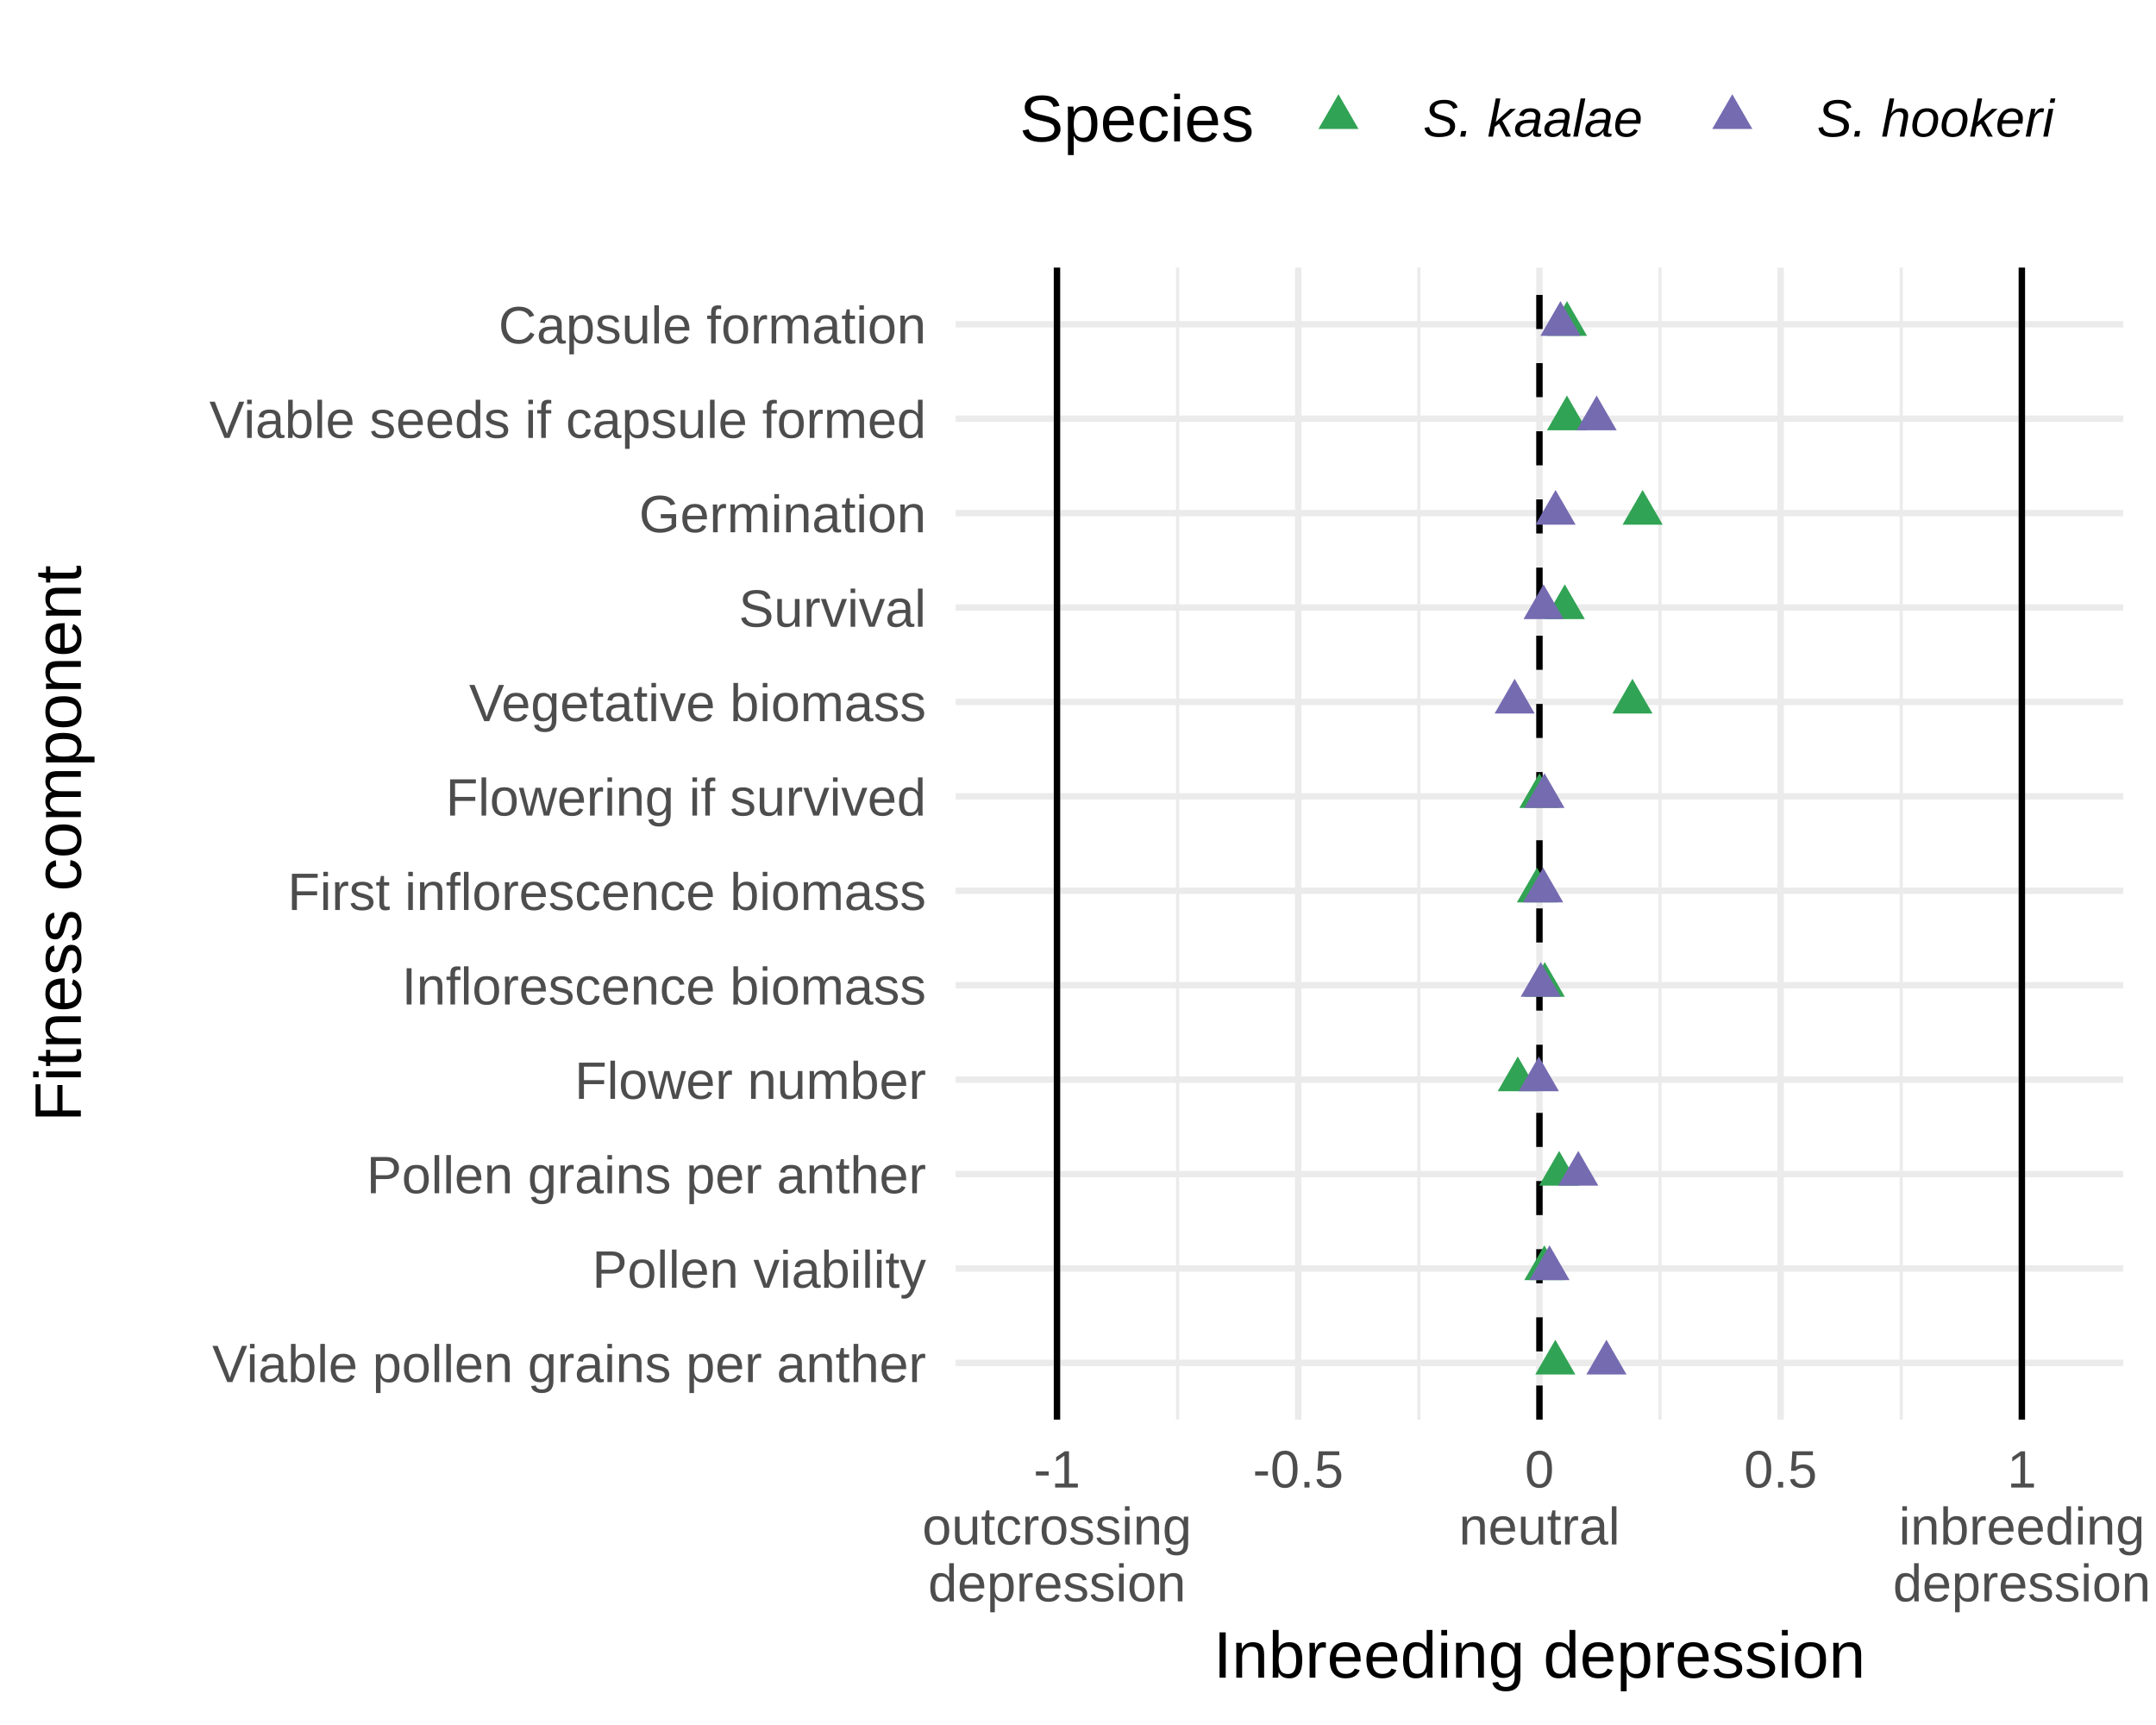
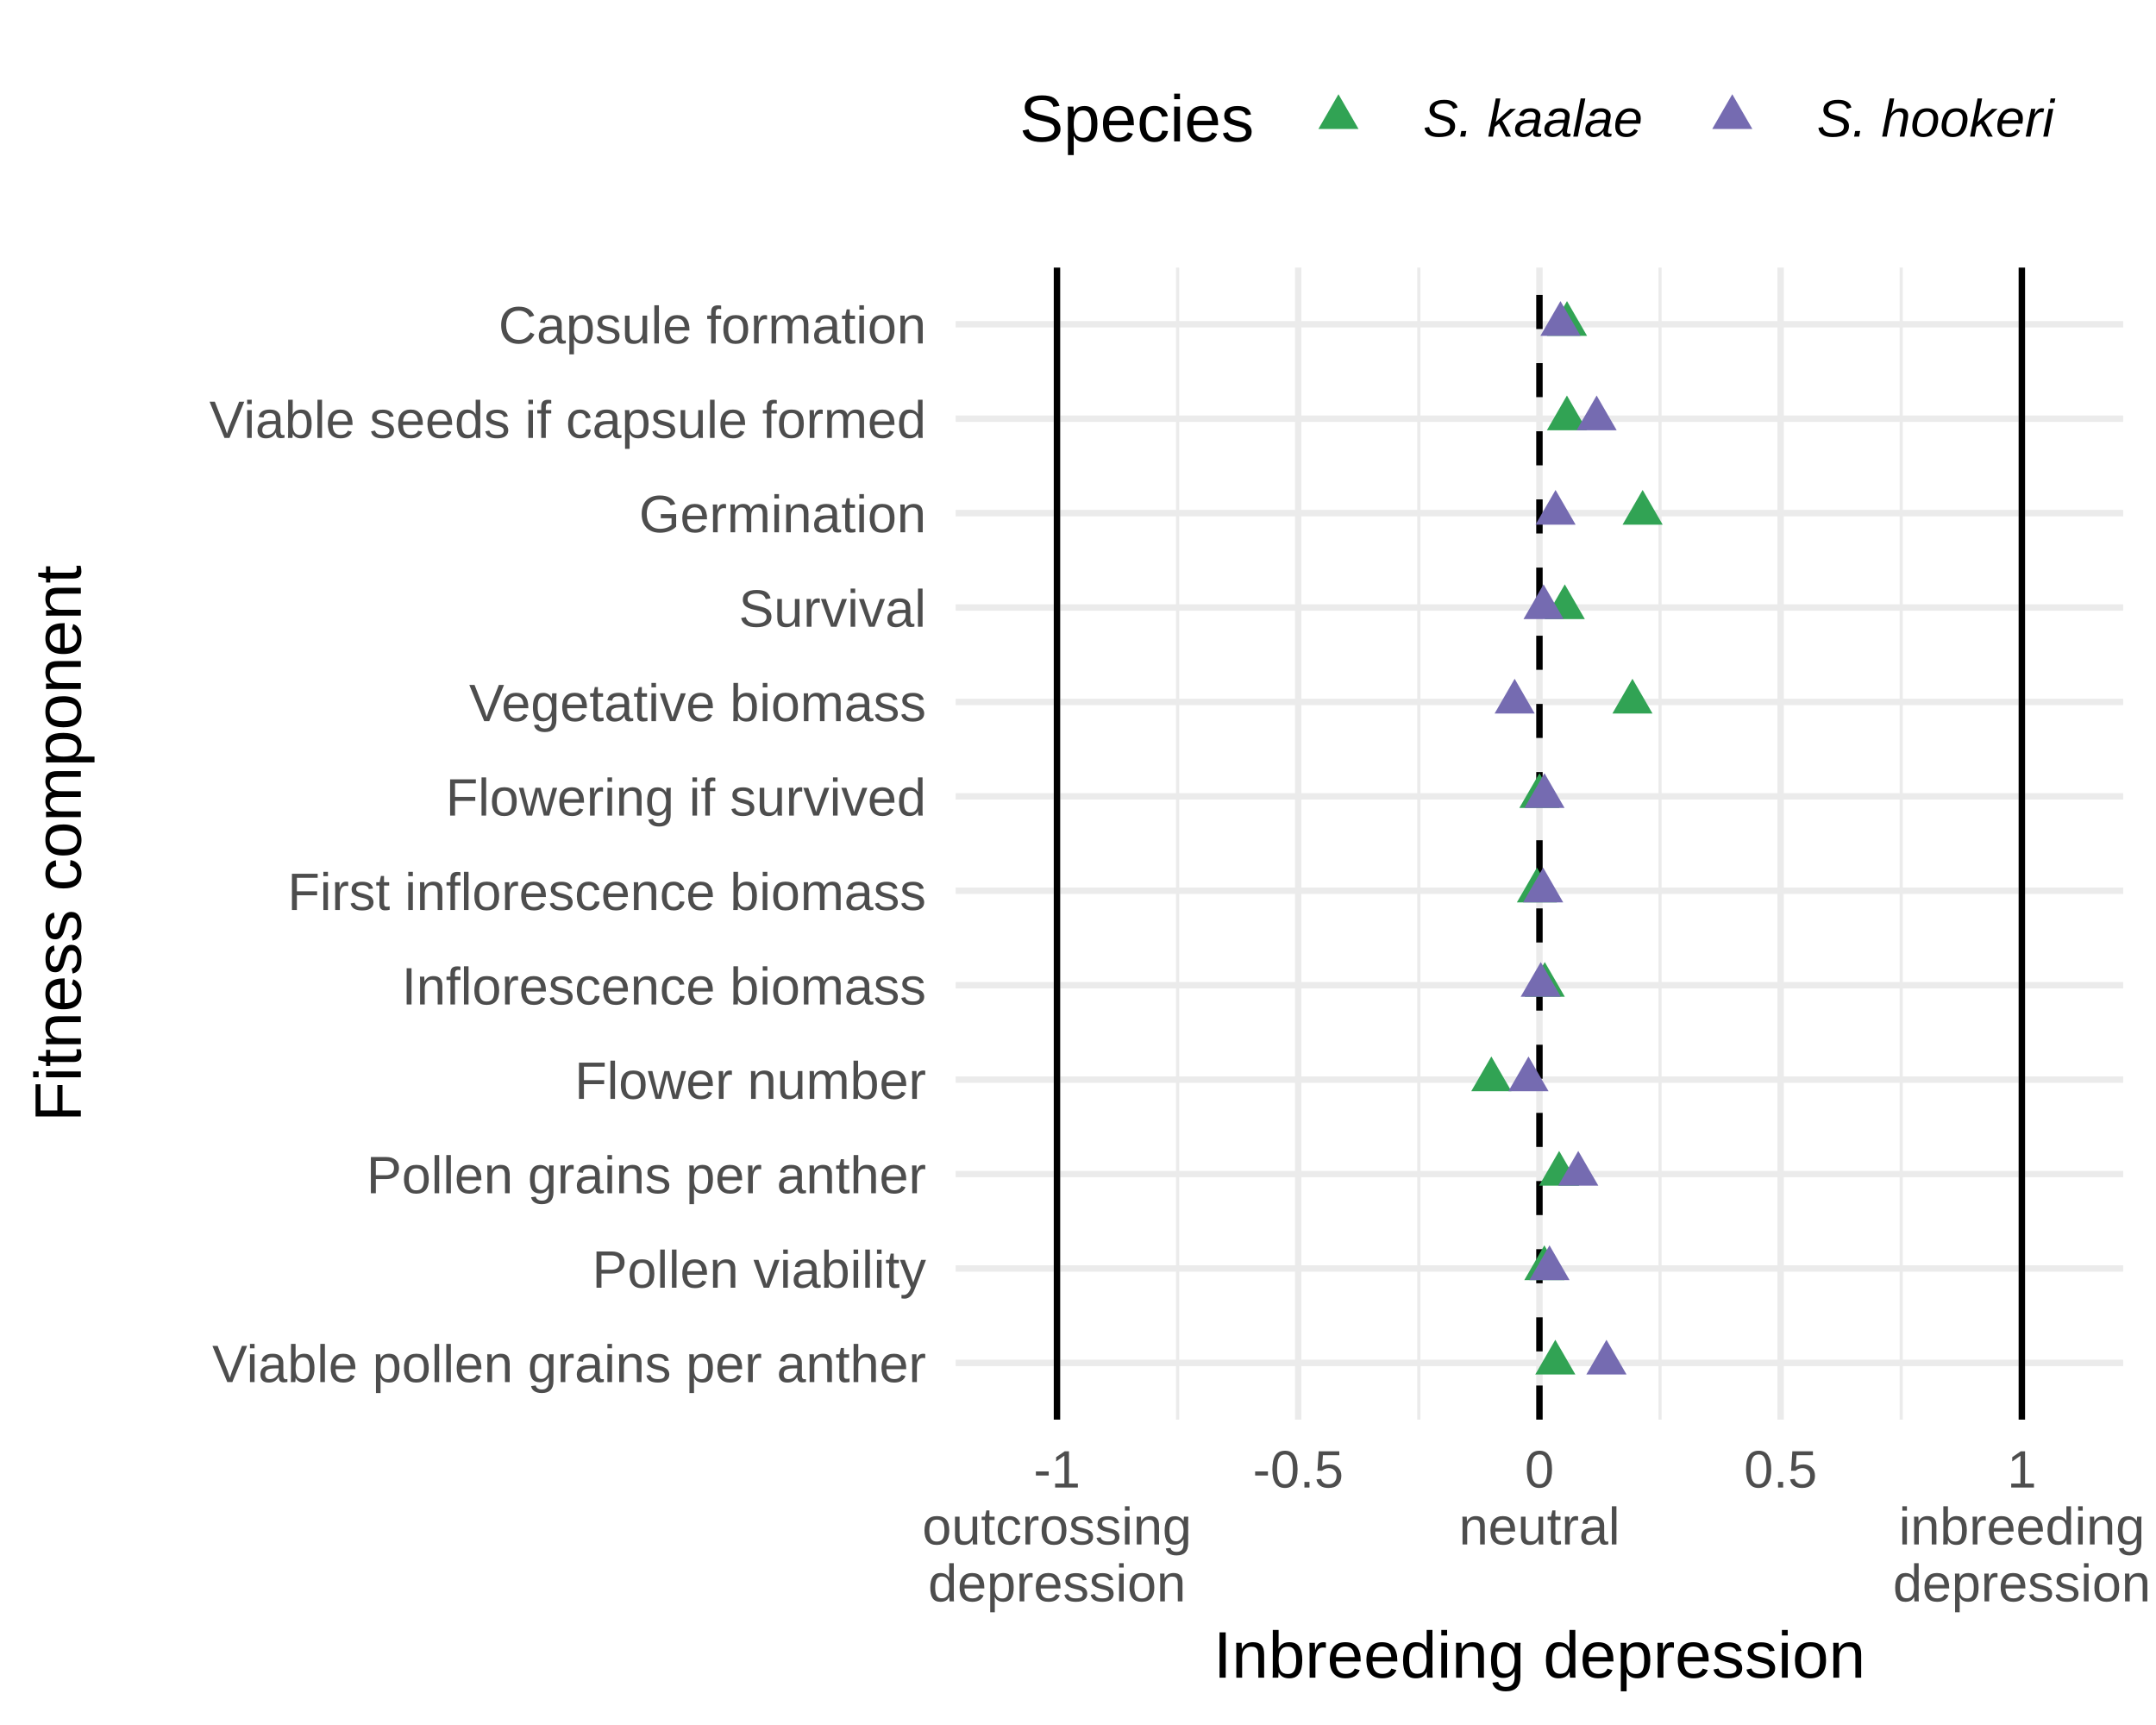
<svg xmlns="http://www.w3.org/2000/svg" class="svglite" width="360.00pt" height="288.00pt" viewBox="0 0 360.00 288.00">
  <defs>
    <style type="text/css">
    .svglite line, .svglite polyline, .svglite polygon, .svglite path, .svglite rect, .svglite circle {
      fill: none;
      stroke: #000000;
      stroke-linecap: round;
      stroke-linejoin: round;
      stroke-miterlimit: 10.00;
    }
  </style>
  </defs>
  <rect width="100%" height="100%" style="stroke: none; fill: #FFFFFF;" />
  <defs>
    <clipPath id="cpMC4wMHwzNjAuMDB8MC4wMHwyODguMDA=">
      <rect x="0.00" y="0.00" width="360.00" height="288.00" />
    </clipPath>
  </defs>
  <g clip-path="url(#cpMC4wMHwzNjAuMDB8MC4wMHwyODguMDA=)">
</g>
  <defs>
    <clipPath id="cpMTU5LjU3fDM1NC41Mnw0NC42OHwyMzcuMDE=">
      <rect x="159.57" y="44.68" width="194.95" height="192.33" />
    </clipPath>
  </defs>
  <g clip-path="url(#cpMTU5LjU3fDM1NC41Mnw0NC42OHwyMzcuMDE=)">
    <polyline points="196.63,237.01 196.63,44.68 " style="stroke-width: 0.53; stroke: #EBEBEB; stroke-linecap: butt;" />
    <polyline points="236.91,237.01 236.91,44.68 " style="stroke-width: 0.53; stroke: #EBEBEB; stroke-linecap: butt;" />
    <polyline points="277.19,237.01 277.19,44.68 " style="stroke-width: 0.53; stroke: #EBEBEB; stroke-linecap: butt;" />
    <polyline points="317.46,237.01 317.46,44.68 " style="stroke-width: 0.53; stroke: #EBEBEB; stroke-linecap: butt;" />
    <polyline points="159.57,227.55 354.52,227.55 " style="stroke-width: 1.07; stroke: #EBEBEB; stroke-linecap: butt;" />
    <polyline points="159.57,211.78 354.52,211.78 " style="stroke-width: 1.07; stroke: #EBEBEB; stroke-linecap: butt;" />
    <polyline points="159.57,196.02 354.52,196.02 " style="stroke-width: 1.07; stroke: #EBEBEB; stroke-linecap: butt;" />
    <polyline points="159.57,180.25 354.52,180.25 " style="stroke-width: 1.07; stroke: #EBEBEB; stroke-linecap: butt;" />
    <polyline points="159.57,164.49 354.52,164.49 " style="stroke-width: 1.07; stroke: #EBEBEB; stroke-linecap: butt;" />
    <polyline points="159.57,148.72 354.52,148.72 " style="stroke-width: 1.07; stroke: #EBEBEB; stroke-linecap: butt;" />
    <polyline points="159.57,132.96 354.52,132.96 " style="stroke-width: 1.07; stroke: #EBEBEB; stroke-linecap: butt;" />
    <polyline points="159.57,117.19 354.52,117.19 " style="stroke-width: 1.07; stroke: #EBEBEB; stroke-linecap: butt;" />
    <polyline points="159.57,101.43 354.52,101.43 " style="stroke-width: 1.07; stroke: #EBEBEB; stroke-linecap: butt;" />
    <polyline points="159.57,85.67 354.52,85.67 " style="stroke-width: 1.07; stroke: #EBEBEB; stroke-linecap: butt;" />
    <polyline points="159.57,69.90 354.52,69.90 " style="stroke-width: 1.07; stroke: #EBEBEB; stroke-linecap: butt;" />
    <polyline points="159.57,54.14 354.52,54.14 " style="stroke-width: 1.07; stroke: #EBEBEB; stroke-linecap: butt;" />
    <polyline points="176.49,237.01 176.49,44.68 " style="stroke-width: 1.07; stroke: #EBEBEB; stroke-linecap: butt;" />
    <polyline points="216.77,237.01 216.77,44.68 " style="stroke-width: 1.07; stroke: #EBEBEB; stroke-linecap: butt;" />
    <polyline points="257.05,237.01 257.05,44.68 " style="stroke-width: 1.07; stroke: #EBEBEB; stroke-linecap: butt;" />
    <polyline points="297.32,237.01 297.32,44.68 " style="stroke-width: 1.07; stroke: #EBEBEB; stroke-linecap: butt;" />
    <polyline points="337.60,237.01 337.60,44.68 " style="stroke-width: 1.07; stroke: #EBEBEB; stroke-linecap: butt;" />
    <line x1="257.05" y1="237.01" x2="257.05" y2="44.68" style="stroke-width: 1.07; stroke-dasharray: 5.69,5.69; stroke-linecap: butt;" />
    <line x1="176.49" y1="237.01" x2="176.49" y2="44.68" style="stroke-width: 1.07; stroke-linecap: butt;" />
    <line x1="337.60" y1="237.01" x2="337.60" y2="44.68" style="stroke-width: 1.07; stroke-linecap: butt;" />
    <polygon points="261.65,50.27 265.00,56.07 258.30,56.07 " style="stroke-width: 0.71; stroke: none; fill: #31A354;" />
    <polygon points="260.56,50.27 263.91,56.07 257.21,56.07 " style="stroke-width: 0.71; stroke: none; fill: #756BB1;" />
    <polygon points="261.64,66.03 264.99,71.84 258.29,71.84 " style="stroke-width: 0.71; stroke: none; fill: #31A354;" />
    <polygon points="266.60,66.03 269.95,71.84 263.25,71.84 " style="stroke-width: 0.71; stroke: none; fill: #756BB1;" />
    <polygon points="274.28,81.80 277.63,87.60 270.93,87.60 " style="stroke-width: 0.71; stroke: none; fill: #31A354;" />
    <polygon points="259.74,81.80 263.09,87.60 256.39,87.60 " style="stroke-width: 0.71; stroke: none; fill: #756BB1;" />
    <polygon points="261.28,97.56 264.63,103.36 257.93,103.36 " style="stroke-width: 0.71; stroke: none; fill: #31A354;" />
    <polygon points="257.74,97.56 261.09,103.36 254.39,103.36 " style="stroke-width: 0.71; stroke: none; fill: #756BB1;" />
    <polygon points="272.58,113.32 275.93,119.13 269.23,119.13 " style="stroke-width: 0.71; stroke: none; fill: #31A354;" />
    <polygon points="252.91,113.32 256.26,119.13 249.56,119.13 " style="stroke-width: 0.71; stroke: none; fill: #756BB1;" />
    <polygon points="257.05,129.09 260.40,134.89 253.69,134.89 " style="stroke-width: 0.71; stroke: none; fill: #31A354;" />
    <polygon points="257.89,129.09 261.24,134.89 254.54,134.89 " style="stroke-width: 0.71; stroke: none; fill: #756BB1;" />
    <polygon points="256.63,144.85 259.98,150.66 253.28,150.66 " style="stroke-width: 0.71; stroke: none; fill: #31A354;" />
    <polygon points="257.67,144.85 261.02,150.66 254.32,150.66 " style="stroke-width: 0.71; stroke: none; fill: #756BB1;" />
    <polygon points="257.94,160.62 261.29,166.42 254.59,166.42 " style="stroke-width: 0.71; stroke: none; fill: #31A354;" />
    <polygon points="257.27,160.62 260.62,166.42 253.91,166.42 " style="stroke-width: 0.71; stroke: none; fill: #756BB1;" />
-     <polygon points="253.43,176.38 256.79,182.19 250.08,182.19 " style="stroke-width: 0.71; stroke: none; fill: #31A354;" />
-     <polygon points="256.95,176.38 260.30,182.19 253.59,182.19 " style="stroke-width: 0.71; stroke: none; fill: #756BB1;" />
+     <polygon points="249.02,176.38 252.37,182.19 245.66,182.19 " style="stroke-width: 0.71; stroke: none; fill: #31A354;" />
+     <polygon points="255.22,176.38 258.57,182.19 251.87,182.19 " style="stroke-width: 0.71; stroke: none; fill: #756BB1;" />
    <polygon points="260.34,192.15 263.69,197.95 256.99,197.95 " style="stroke-width: 0.71; stroke: none; fill: #31A354;" />
    <polygon points="263.53,192.15 266.88,197.95 260.18,197.95 " style="stroke-width: 0.71; stroke: none; fill: #756BB1;" />
    <polygon points="257.87,207.91 261.22,213.72 254.52,213.72 " style="stroke-width: 0.71; stroke: none; fill: #31A354;" />
    <polygon points="258.73,207.91 262.08,213.72 255.38,213.72 " style="stroke-width: 0.71; stroke: none; fill: #756BB1;" />
    <polygon points="259.70,223.68 263.05,229.48 256.35,229.48 " style="stroke-width: 0.71; stroke: none; fill: #31A354;" />
    <polygon points="268.24,223.68 271.59,229.48 264.88,229.48 " style="stroke-width: 0.71; stroke: none; fill: #756BB1;" />
  </g>
  <g clip-path="url(#cpMC4wMHwzNjAuMDB8MC4wMHwyODguMDA=)">
    <text x="154.64" y="230.75" text-anchor="end" style="font-size: 8.80px; fill: #4D4D4D; font-family: Arial;" textLength="135.98px" lengthAdjust="spacingAndGlyphs">Viable pollen grains per anther</text>
    <text x="154.64" y="214.99" text-anchor="end" style="font-size: 8.80px; fill: #4D4D4D; font-family: Arial;" textLength="63.68px" lengthAdjust="spacingAndGlyphs">Pollen viability</text>
    <text x="154.64" y="199.22" text-anchor="end" style="font-size: 8.80px; fill: #4D4D4D; font-family: Arial;" textLength="105.47px" lengthAdjust="spacingAndGlyphs">Pollen grains per anther</text>
    <text x="154.64" y="183.46" text-anchor="end" style="font-size: 8.80px; fill: #4D4D4D; font-family: Arial;" textLength="66.24px" lengthAdjust="spacingAndGlyphs">Flower number</text>
    <text x="154.64" y="167.70" text-anchor="end" style="font-size: 8.80px; fill: #4D4D4D; font-family: Arial;" textLength="97.94px" lengthAdjust="spacingAndGlyphs">Inflorescence biomass</text>
    <text x="154.64" y="151.93" text-anchor="end" style="font-size: 8.80px; fill: #4D4D4D; font-family: Arial;" textLength="119.11px" lengthAdjust="spacingAndGlyphs">First inflorescence biomass</text>
    <text x="154.64" y="136.17" text-anchor="end" style="font-size: 8.80px; fill: #4D4D4D; font-family: Arial;" textLength="91.49px" lengthAdjust="spacingAndGlyphs">Flowering if survived</text>
    <text x="154.64" y="120.40" text-anchor="end" style="font-size: 8.80px; fill: #4D4D4D; font-family: Arial;" textLength="86.46px" lengthAdjust="spacingAndGlyphs">Vegetative biomass</text>
    <text x="154.64" y="104.64" text-anchor="end" style="font-size: 8.80px; fill: #4D4D4D; font-family: Arial;" textLength="35.47px" lengthAdjust="spacingAndGlyphs">Survival</text>
    <text x="154.64" y="88.87" text-anchor="end" style="font-size: 8.80px; fill: #4D4D4D; font-family: Arial;" textLength="54.53px" lengthAdjust="spacingAndGlyphs">Germination</text>
    <text x="154.64" y="73.11" text-anchor="end" style="font-size: 8.80px; fill: #4D4D4D; font-family: Arial;" textLength="134.78px" lengthAdjust="spacingAndGlyphs">Viable seeds if capsule formed</text>
    <text x="154.64" y="57.34" text-anchor="end" style="font-size: 8.80px; fill: #4D4D4D; font-family: Arial;" textLength="80.70px" lengthAdjust="spacingAndGlyphs">Capsule formation</text>
    <text x="176.49" y="248.35" text-anchor="middle" style="font-size: 8.80px; fill: #4D4D4D; font-family: Arial;" textLength="8.77px" lengthAdjust="spacingAndGlyphs">-1</text>
    <text x="176.49" y="257.86" text-anchor="middle" style="font-size: 8.80px; fill: #4D4D4D; font-family: Arial;" textLength="50.83px" lengthAdjust="spacingAndGlyphs">outcrossing</text>
    <text x="176.49" y="267.36" text-anchor="middle" style="font-size: 8.80px; fill: #4D4D4D; font-family: Arial;" textLength="48.00px" lengthAdjust="spacingAndGlyphs">depression</text>
    <text x="216.77" y="248.35" text-anchor="middle" style="font-size: 8.80px; fill: #4D4D4D; font-family: Arial;" textLength="17.16px" lengthAdjust="spacingAndGlyphs">-0.5</text>
    <text x="257.05" y="248.35" text-anchor="middle" style="font-size: 8.80px; fill: #4D4D4D; font-family: Arial;" textLength="5.59px" lengthAdjust="spacingAndGlyphs">0</text>
    <text x="257.05" y="257.86" text-anchor="middle" style="font-size: 8.80px; fill: #4D4D4D; font-family: Arial;" textLength="31.46px" lengthAdjust="spacingAndGlyphs">neutral</text>
    <text x="297.32" y="248.35" text-anchor="middle" style="font-size: 8.80px; fill: #4D4D4D; font-family: Arial;" textLength="13.98px" lengthAdjust="spacingAndGlyphs">0.5</text>
    <text x="337.60" y="248.35" text-anchor="middle" style="font-size: 8.80px; fill: #4D4D4D; font-family: Arial;" textLength="5.59px" lengthAdjust="spacingAndGlyphs">1</text>
    <text x="337.60" y="257.86" text-anchor="middle" style="font-size: 8.80px; fill: #4D4D4D; font-family: Arial;" textLength="47.05px" lengthAdjust="spacingAndGlyphs">inbreeding</text>
    <text x="337.60" y="267.36" text-anchor="middle" style="font-size: 8.80px; fill: #4D4D4D; font-family: Arial;" textLength="48.00px" lengthAdjust="spacingAndGlyphs">depression</text>
    <text x="257.05" y="280.10" text-anchor="middle" style="font-size: 11.00px; font-family: Arial;" textLength="122.52px" lengthAdjust="spacingAndGlyphs">Inbreeding depression</text>
    <text transform="translate(13.50,140.84) rotate(-90)" text-anchor="middle" style="font-size: 11.00px; font-family: Arial;" textLength="103.83px" lengthAdjust="spacingAndGlyphs">Fitness component</text>
    <text x="170.25" y="23.61" style="font-size: 11.00px; font-family: Arial;" textLength="42.34px" lengthAdjust="spacingAndGlyphs">Species</text>
    <polygon points="223.49,15.73 226.84,21.53 220.14,21.53 " style="stroke-width: 0.71; stroke: none; fill: #31A354;" />
    <polygon points="289.25,15.73 292.60,21.53 285.90,21.53 " style="stroke-width: 0.71; stroke: none; fill: #756BB1;" />
    <text x="237.61" y="22.81" style="font-size: 8.80px; font-style: italic; font-family: Arial;" textLength="40.31px" lengthAdjust="spacingAndGlyphs">S. kaalae</text>
    <text x="303.37" y="22.81" style="font-size: 8.80px; font-style: italic; font-family: Arial;" textLength="44.09px" lengthAdjust="spacingAndGlyphs">S. hookeri</text>
  </g>
</svg>
